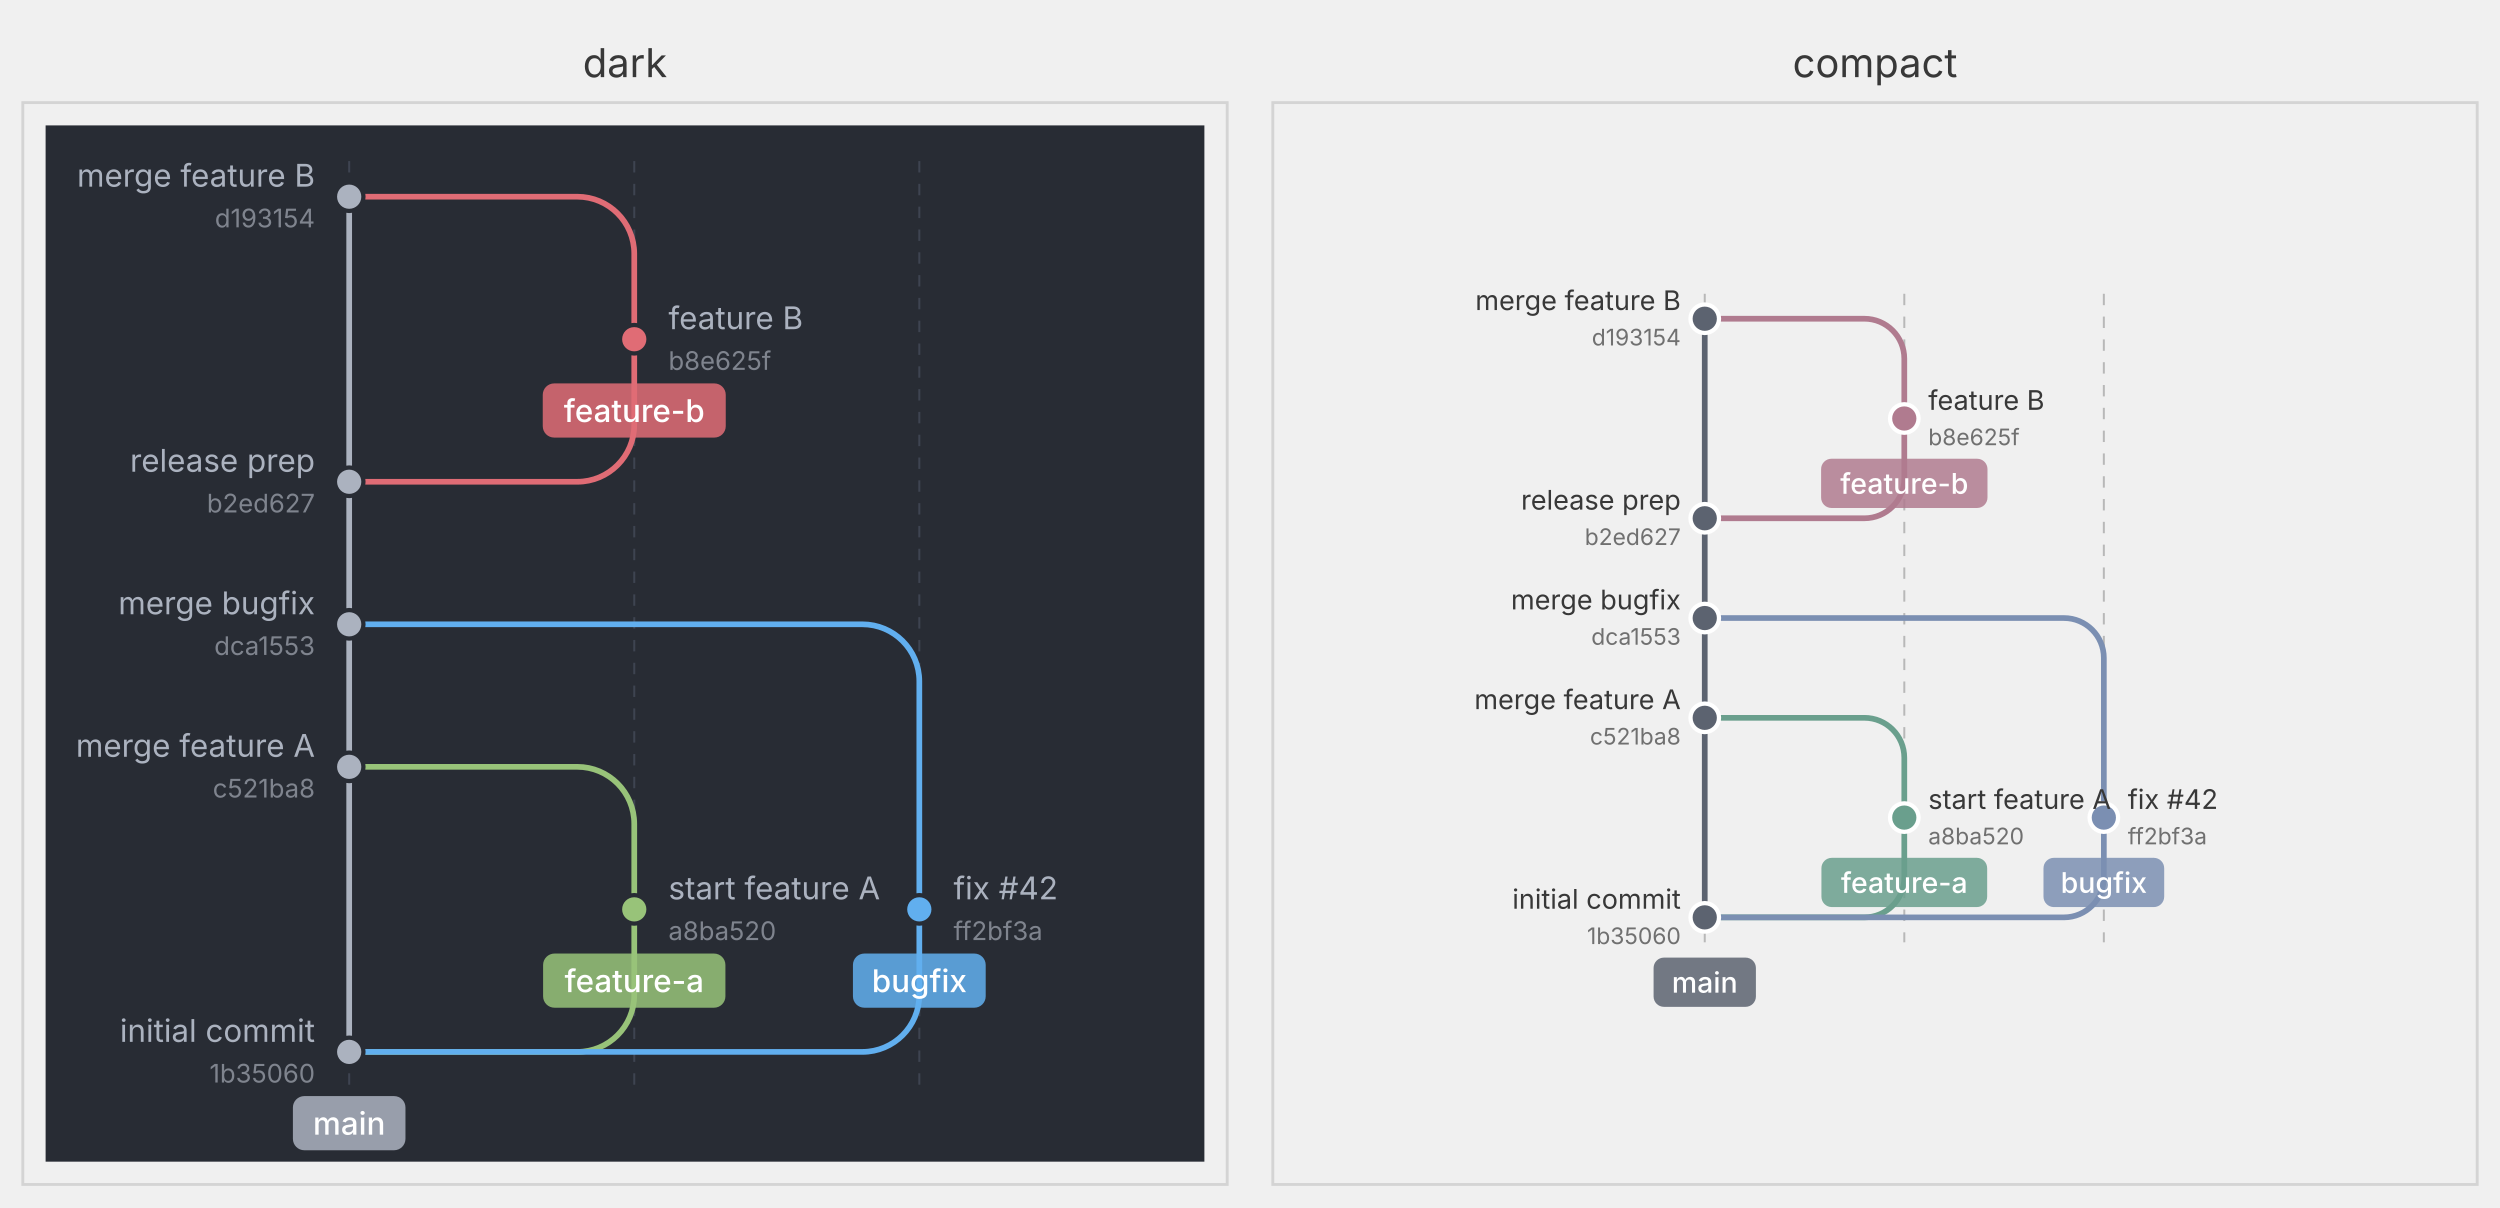
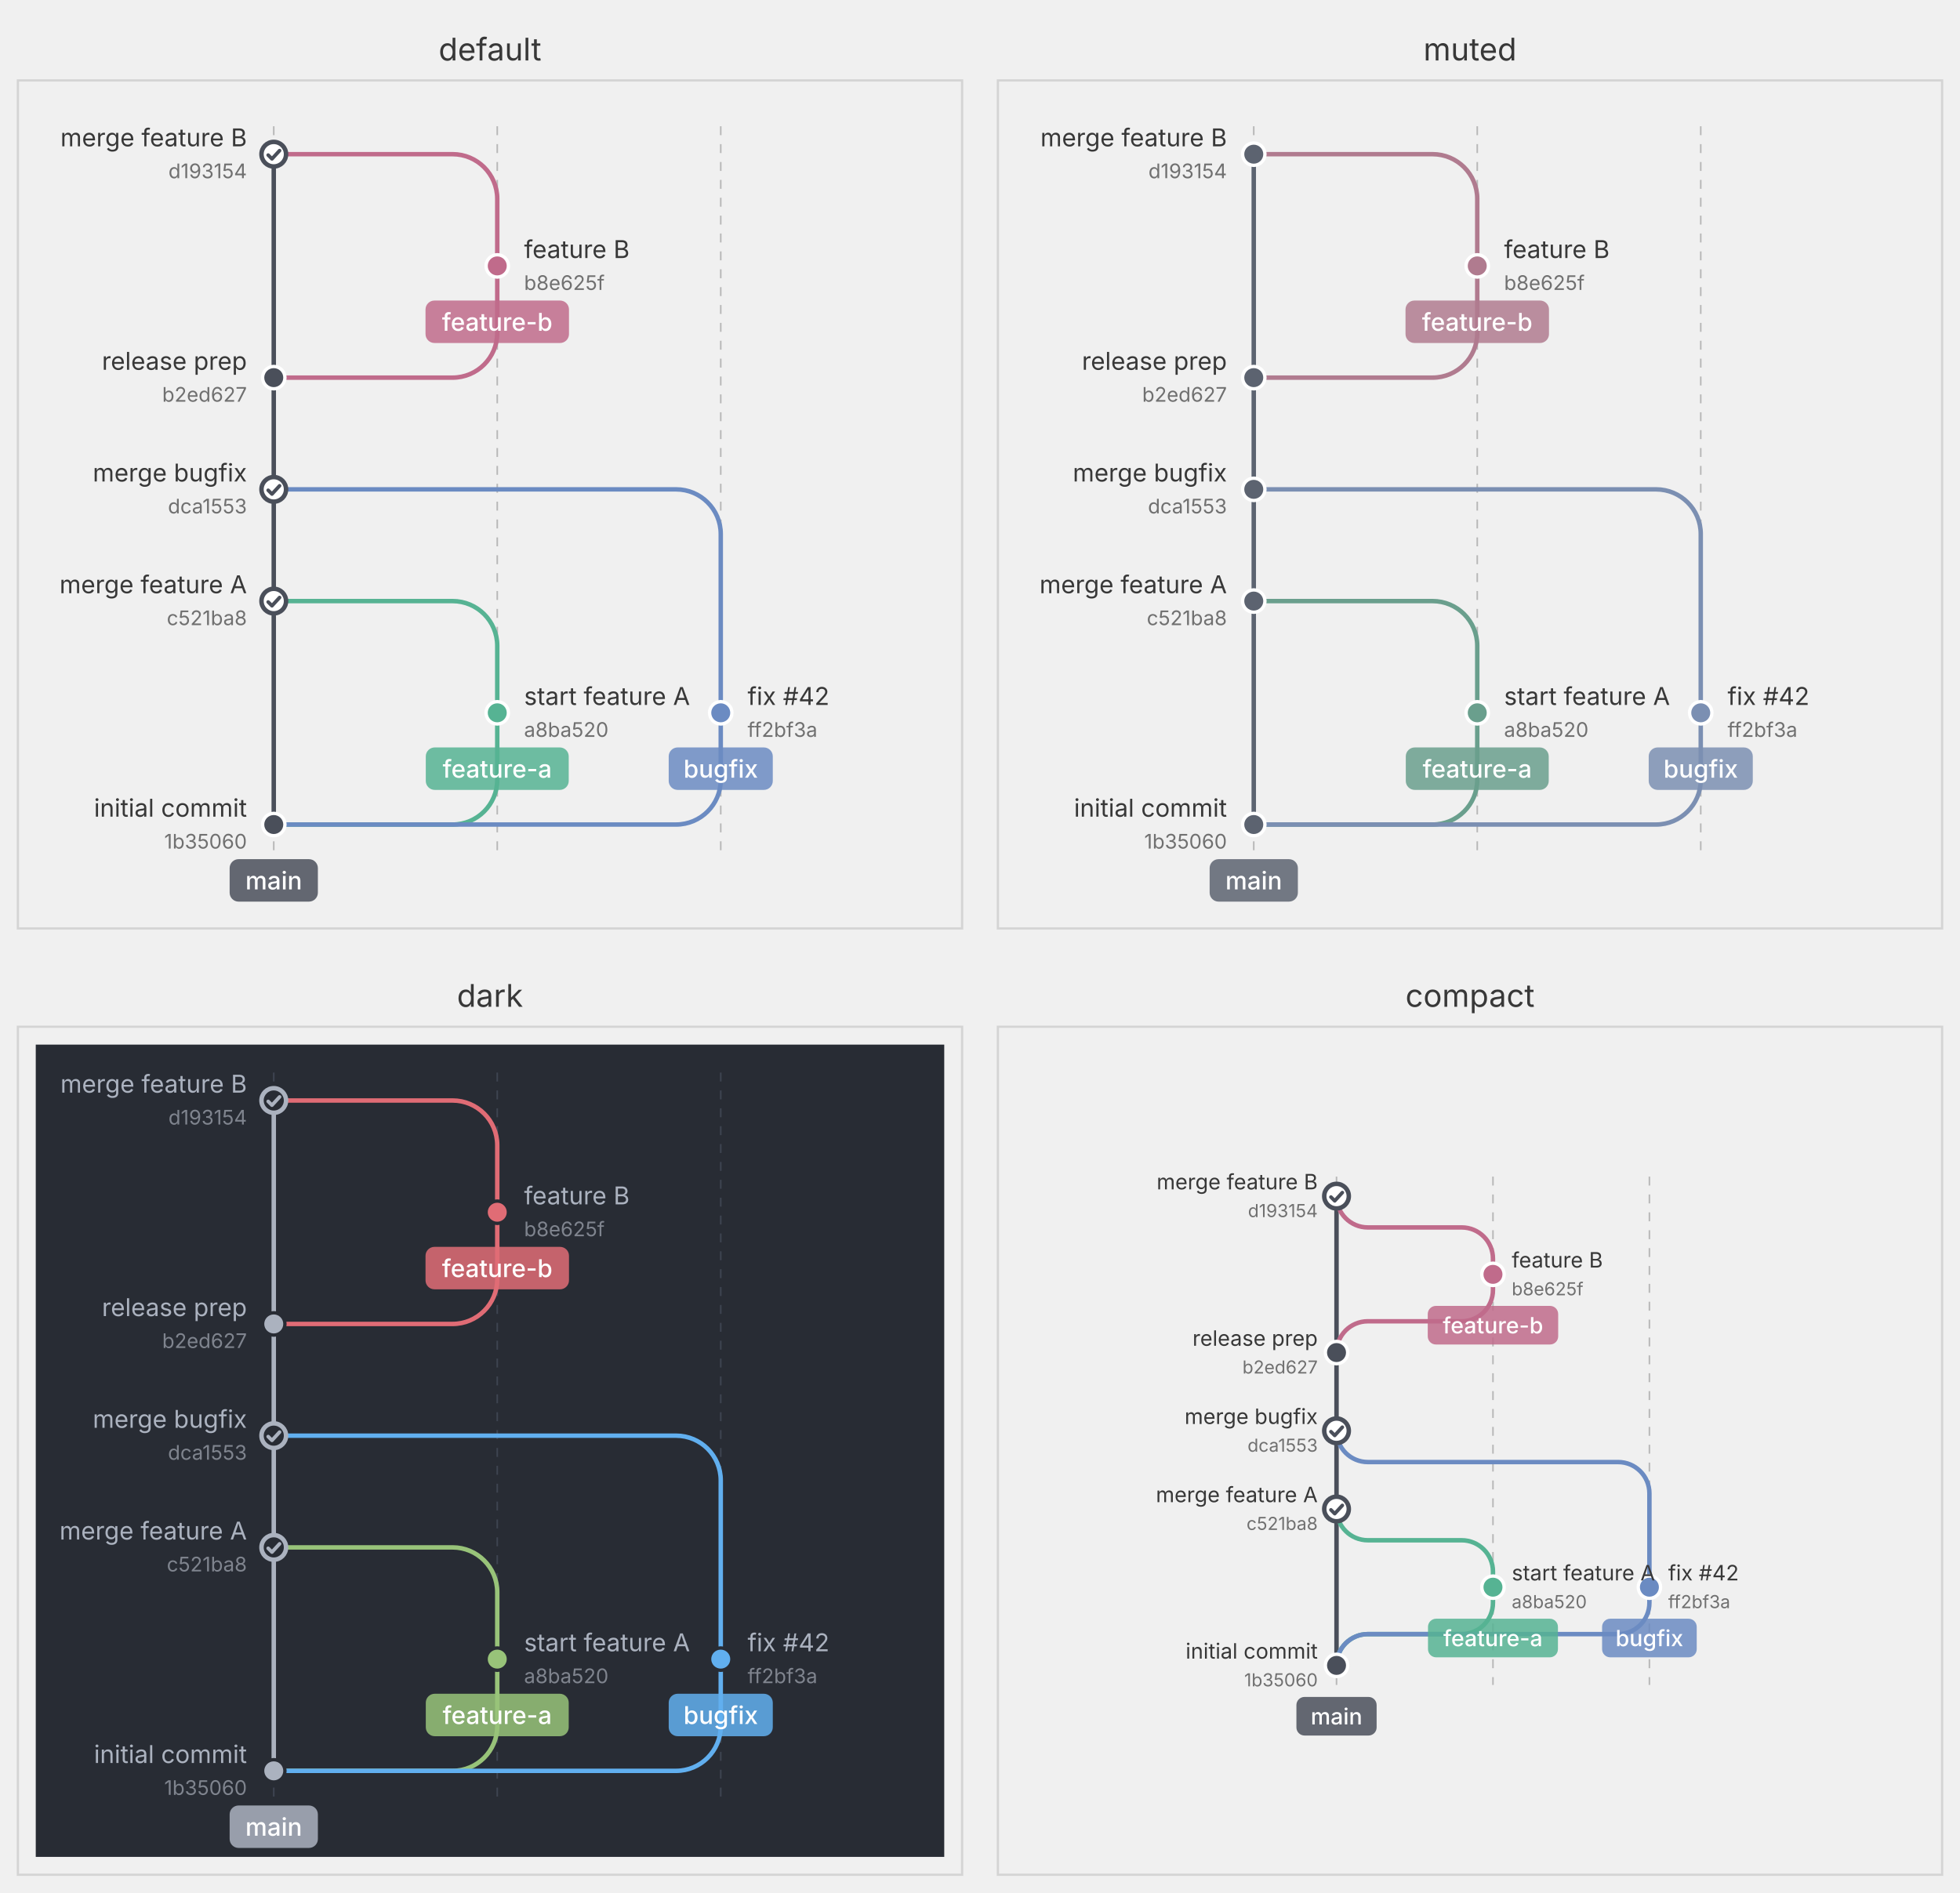
- <svg xmlns="http://www.w3.org/2000/svg" width="876.984" height="423.5" viewBox="0 0 876.984 423.5">
+ <svg xmlns="http://www.w3.org/2000/svg" width="876.984" height="847.0" viewBox="0 0 876.984 847.0">
  <defs>
</defs>
-   <text x="219.246" y="22.0" font-size="14" text-anchor="middle" dominant-baseline="middle" font-family="'Inter', 'Helvetica Neue', Helvetica, Arial, sans-serif" fill="#383838">dark</text>
-   <rect x="8.0" y="36" width="422.492" height="379.5" stroke="#d4d4d4" stroke-width="1" fill="none" />
+   <text x="219.246" y="22.0" font-size="14" text-anchor="middle" dominant-baseline="middle" font-family="'Inter', 'Helvetica Neue', Helvetica, Arial, sans-serif" fill="#383838">default</text>
+   <rect x="8.0" y="36.0" width="422.492" height="379.5" stroke="#d4d4d4" stroke-width="1" fill="none" />
  <svg x="16.0" y="44.0" width="406.492" height="363.5" viewBox="0 0 406.492 363.5">
+     <defs>
+ </defs>
+     <path d="M106.492,12.5 L106.492,337.5" stroke="#b8b8b8" stroke-width="0.7" stroke-dasharray="4,4" />
+     <path d="M206.492,12.5 L206.492,337.5" stroke="#b8b8b8" stroke-width="0.7" stroke-dasharray="4,4" />
+     <path d="M306.492,12.5 L306.492,337.5" stroke="#b8b8b8" stroke-width="0.7" stroke-dasharray="4,4" />
+     <path d="M106.492,325.0 L106.492,25.0" stroke="#4a4f5a" stroke-width="2" stroke-linecap="round" />
+     <path d="M106.492,325.0 L186.492,325.0 A20,20,0,0,0,206.492,305.0 L206.492,275.0" stroke="#56b393" stroke-width="2" fill="none" stroke-linecap="round" />
+     <path d="M206.492,275.0 L206.492,245.0 A20,20,0,0,0,186.492,225.0 L106.492,225.0" stroke="#56b393" stroke-width="2" fill="none" stroke-linecap="round" />
+     <path d="M106.492,325.0 L286.492,325.0 A20,20,0,0,0,306.492,305.0 L306.492,275.0" stroke="#6b8bc2" stroke-width="2" fill="none" stroke-linecap="round" />
+     <path d="M306.492,275.0 L306.492,195.0 A20,20,0,0,0,286.492,175.0 L106.492,175.0" stroke="#6b8bc2" stroke-width="2" fill="none" stroke-linecap="round" />
+     <path d="M106.492,125.0 L186.492,125.0 A20,20,0,0,0,206.492,105.0 L206.492,75.0" stroke="#c06b8b" stroke-width="2" fill="none" stroke-linecap="round" />
+     <path d="M206.492,75.0 L206.492,45.0 A20,20,0,0,0,186.492,25.0 L106.492,25.0" stroke="#c06b8b" stroke-width="2" fill="none" stroke-linecap="round" />
+     <circle cx="106.492" cy="325.0" r="5" fill="#4a4f5a" stroke="white" stroke-width="1.5" />
+     <circle cx="206.492" cy="275.0" r="5" fill="#56b393" stroke="white" stroke-width="1.5" />
+     <circle cx="306.492" cy="275.0" r="5" fill="#6b8bc2" stroke="white" stroke-width="1.5" />
+     <circle cx="106.492" cy="225.0" r="5.5" fill="white" stroke="#4a4f5a" stroke-width="2" />
+     <path d="M103.992,225.4 L105.692,227.1 L109.092,223.4" stroke="#4a4f5a" stroke-width="1.6" fill="none" stroke-linecap="round" stroke-linejoin="round" />
+     <circle cx="106.492" cy="175.0" r="5.5" fill="white" stroke="#4a4f5a" stroke-width="2" />
+     <path d="M103.992,175.4 L105.692,177.1 L109.092,173.4" stroke="#4a4f5a" stroke-width="1.6" fill="none" stroke-linecap="round" stroke-linejoin="round" />
+     <circle cx="106.492" cy="125.0" r="5" fill="#4a4f5a" stroke="white" stroke-width="1.5" />
+     <circle cx="206.492" cy="75.0" r="5" fill="#c06b8b" stroke="white" stroke-width="1.5" />
+     <circle cx="106.492" cy="25.0" r="5.5" fill="white" stroke="#4a4f5a" stroke-width="2" />
+     <path d="M103.992,25.4 L105.692,27.1 L109.092,23.4" stroke="#4a4f5a" stroke-width="1.6" fill="none" stroke-linecap="round" stroke-linejoin="round" />
+     <rect x="86.75" y="340.5" width="39.484" height="19.0" rx="4" ry="4" fill="#4a4f5a" opacity="0.85" />
+     <text x="106.492" y="350.0" font-size="11.0" text-anchor="middle" dominant-baseline="middle" fill="white" font-family="'Inter', 'Helvetica Neue', Helvetica, Arial, sans-serif" font-weight="500">main</text>
+     <rect x="174.515" y="290.5" width="63.955" height="19.0" rx="4" ry="4" fill="#56b393" opacity="0.85" />
+     <text x="206.492" y="300.0" font-size="11.0" text-anchor="middle" dominant-baseline="middle" fill="white" font-family="'Inter', 'Helvetica Neue', Helvetica, Arial, sans-serif" font-weight="500">feature-a</text>
+     <rect x="283.205" y="290.5" width="46.574" height="19.0" rx="4" ry="4" fill="#6b8bc2" opacity="0.85" />
+     <text x="306.492" y="300.0" font-size="11.0" text-anchor="middle" dominant-baseline="middle" fill="white" font-family="'Inter', 'Helvetica Neue', Helvetica, Arial, sans-serif" font-weight="500">bugfix</text>
+     <rect x="174.394" y="90.5" width="64.196" height="19.0" rx="4" ry="4" fill="#c06b8b" opacity="0.85" />
+     <text x="206.492" y="100.0" font-size="11.0" text-anchor="middle" dominant-baseline="middle" fill="white" font-family="'Inter', 'Helvetica Neue', Helvetica, Arial, sans-serif" font-weight="500">feature-b</text>
+     <text x="94.492" y="317.5" font-size="11.0" text-anchor="end" dominant-baseline="middle" fill="#383838" font-family="'Inter', 'Helvetica Neue', Helvetica, Arial, sans-serif" font-weight="400">initial commit</text>
+     <text x="94.492" y="332.5" font-size="9.0" text-anchor="end" dominant-baseline="middle" fill="#707070" font-family="'Inter', 'Helvetica Neue', Helvetica, Arial, sans-serif" font-weight="400">1b35060</text>
+     <text x="218.492" y="267.5" font-size="11.0" text-anchor="start" dominant-baseline="middle" fill="#383838" font-family="'Inter', 'Helvetica Neue', Helvetica, Arial, sans-serif" font-weight="400">start feature A</text>
+     <text x="218.492" y="282.5" font-size="9.0" text-anchor="start" dominant-baseline="middle" fill="#707070" font-family="'Inter', 'Helvetica Neue', Helvetica, Arial, sans-serif" font-weight="400">a8ba520</text>
+     <text x="318.492" y="267.5" font-size="11.0" text-anchor="start" dominant-baseline="middle" fill="#383838" font-family="'Inter', 'Helvetica Neue', Helvetica, Arial, sans-serif" font-weight="400">fix #42</text>
+     <text x="318.492" y="282.5" font-size="9.0" text-anchor="start" dominant-baseline="middle" fill="#707070" font-family="'Inter', 'Helvetica Neue', Helvetica, Arial, sans-serif" font-weight="400">ff2bf3a</text>
+     <text x="94.492" y="217.5" font-size="11.0" text-anchor="end" dominant-baseline="middle" fill="#383838" font-family="'Inter', 'Helvetica Neue', Helvetica, Arial, sans-serif" font-weight="400">merge feature A</text>
+     <text x="94.492" y="232.5" font-size="9.0" text-anchor="end" dominant-baseline="middle" fill="#707070" font-family="'Inter', 'Helvetica Neue', Helvetica, Arial, sans-serif" font-weight="400">c521ba8</text>
+     <text x="94.492" y="167.5" font-size="11.0" text-anchor="end" dominant-baseline="middle" fill="#383838" font-family="'Inter', 'Helvetica Neue', Helvetica, Arial, sans-serif" font-weight="400">merge bugfix</text>
+     <text x="94.492" y="182.5" font-size="9.0" text-anchor="end" dominant-baseline="middle" fill="#707070" font-family="'Inter', 'Helvetica Neue', Helvetica, Arial, sans-serif" font-weight="400">dca1553</text>
+     <text x="94.492" y="117.5" font-size="11.0" text-anchor="end" dominant-baseline="middle" fill="#383838" font-family="'Inter', 'Helvetica Neue', Helvetica, Arial, sans-serif" font-weight="400">release prep</text>
+     <text x="94.492" y="132.5" font-size="9.0" text-anchor="end" dominant-baseline="middle" fill="#707070" font-family="'Inter', 'Helvetica Neue', Helvetica, Arial, sans-serif" font-weight="400">b2ed627</text>
+     <text x="218.492" y="67.5" font-size="11.0" text-anchor="start" dominant-baseline="middle" fill="#383838" font-family="'Inter', 'Helvetica Neue', Helvetica, Arial, sans-serif" font-weight="400">feature B</text>
+     <text x="218.492" y="82.5" font-size="9.0" text-anchor="start" dominant-baseline="middle" fill="#707070" font-family="'Inter', 'Helvetica Neue', Helvetica, Arial, sans-serif" font-weight="400">b8e625f</text>
+     <text x="94.492" y="17.5" font-size="11.0" text-anchor="end" dominant-baseline="middle" fill="#383838" font-family="'Inter', 'Helvetica Neue', Helvetica, Arial, sans-serif" font-weight="400">merge feature B</text>
+     <text x="94.492" y="32.5" font-size="9.0" text-anchor="end" dominant-baseline="middle" fill="#707070" font-family="'Inter', 'Helvetica Neue', Helvetica, Arial, sans-serif" font-weight="400">d193154</text>
+   </svg>
+   <text x="657.738" y="22.0" font-size="14" text-anchor="middle" dominant-baseline="middle" font-family="'Inter', 'Helvetica Neue', Helvetica, Arial, sans-serif" fill="#383838">muted</text>
+   <rect x="446.492" y="36.0" width="422.492" height="379.5" stroke="#d4d4d4" stroke-width="1" fill="none" />
+   <svg x="454.492" y="44.0" width="406.492" height="363.5" viewBox="0 0 406.492 363.5">
+     <defs>
+ </defs>
+     <path d="M106.492,12.5 L106.492,337.5" stroke="#b8b8b8" stroke-width="0.7" stroke-dasharray="4,4" />
+     <path d="M206.492,12.5 L206.492,337.5" stroke="#b8b8b8" stroke-width="0.7" stroke-dasharray="4,4" />
+     <path d="M306.492,12.5 L306.492,337.5" stroke="#b8b8b8" stroke-width="0.7" stroke-dasharray="4,4" />
+     <path d="M106.492,325.0 L106.492,25.0" stroke="#5c6370" stroke-width="2" stroke-linecap="round" />
+     <path d="M106.492,325.0 L186.492,325.0 A20,20,0,0,0,206.492,305.0 L206.492,275.0" stroke="#6a9f8d" stroke-width="2" fill="none" stroke-linecap="round" />
+     <path d="M206.492,275.0 L206.492,245.0 A20,20,0,0,0,186.492,225.0 L106.492,225.0" stroke="#6a9f8d" stroke-width="2" fill="none" stroke-linecap="round" />
+     <path d="M106.492,325.0 L286.492,325.0 A20,20,0,0,0,306.492,305.0 L306.492,275.0" stroke="#7b8fb2" stroke-width="2" fill="none" stroke-linecap="round" />
+     <path d="M306.492,275.0 L306.492,195.0 A20,20,0,0,0,286.492,175.0 L106.492,175.0" stroke="#7b8fb2" stroke-width="2" fill="none" stroke-linecap="round" />
+     <path d="M106.492,125.0 L186.492,125.0 A20,20,0,0,0,206.492,105.0 L206.492,75.0" stroke="#b07b8f" stroke-width="2" fill="none" stroke-linecap="round" />
+     <path d="M206.492,75.0 L206.492,45.0 A20,20,0,0,0,186.492,25.0 L106.492,25.0" stroke="#b07b8f" stroke-width="2" fill="none" stroke-linecap="round" />
+     <circle cx="106.492" cy="325.0" r="5" fill="#5c6370" stroke="white" stroke-width="1.5" />
+     <circle cx="206.492" cy="275.0" r="5" fill="#6a9f8d" stroke="white" stroke-width="1.5" />
+     <circle cx="306.492" cy="275.0" r="5" fill="#7b8fb2" stroke="white" stroke-width="1.5" />
+     <circle cx="106.492" cy="225.0" r="5" fill="#5c6370" stroke="white" stroke-width="1.5" />
+     <circle cx="106.492" cy="175.0" r="5" fill="#5c6370" stroke="white" stroke-width="1.5" />
+     <circle cx="106.492" cy="125.0" r="5" fill="#5c6370" stroke="white" stroke-width="1.5" />
+     <circle cx="206.492" cy="75.0" r="5" fill="#b07b8f" stroke="white" stroke-width="1.5" />
+     <circle cx="106.492" cy="25.0" r="5" fill="#5c6370" stroke="white" stroke-width="1.5" />
+     <rect x="86.75" y="340.5" width="39.484" height="19.0" rx="4" ry="4" fill="#5c6370" opacity="0.85" />
+     <text x="106.492" y="350.0" font-size="11.0" text-anchor="middle" dominant-baseline="middle" fill="white" font-family="'Inter', 'Helvetica Neue', Helvetica, Arial, sans-serif" font-weight="500">main</text>
+     <rect x="174.515" y="290.5" width="63.955" height="19.0" rx="4" ry="4" fill="#6a9f8d" opacity="0.85" />
+     <text x="206.492" y="300.0" font-size="11.0" text-anchor="middle" dominant-baseline="middle" fill="white" font-family="'Inter', 'Helvetica Neue', Helvetica, Arial, sans-serif" font-weight="500">feature-a</text>
+     <rect x="283.205" y="290.5" width="46.574" height="19.0" rx="4" ry="4" fill="#7b8fb2" opacity="0.85" />
+     <text x="306.492" y="300.0" font-size="11.0" text-anchor="middle" dominant-baseline="middle" fill="white" font-family="'Inter', 'Helvetica Neue', Helvetica, Arial, sans-serif" font-weight="500">bugfix</text>
+     <rect x="174.394" y="90.5" width="64.196" height="19.0" rx="4" ry="4" fill="#b07b8f" opacity="0.85" />
+     <text x="206.492" y="100.0" font-size="11.0" text-anchor="middle" dominant-baseline="middle" fill="white" font-family="'Inter', 'Helvetica Neue', Helvetica, Arial, sans-serif" font-weight="500">feature-b</text>
+     <text x="94.492" y="317.5" font-size="11.0" text-anchor="end" dominant-baseline="middle" fill="#383838" font-family="'Inter', 'Helvetica Neue', Helvetica, Arial, sans-serif" font-weight="400">initial commit</text>
+     <text x="94.492" y="332.5" font-size="9.0" text-anchor="end" dominant-baseline="middle" fill="#707070" font-family="'Inter', 'Helvetica Neue', Helvetica, Arial, sans-serif" font-weight="400">1b35060</text>
+     <text x="218.492" y="267.5" font-size="11.0" text-anchor="start" dominant-baseline="middle" fill="#383838" font-family="'Inter', 'Helvetica Neue', Helvetica, Arial, sans-serif" font-weight="400">start feature A</text>
+     <text x="218.492" y="282.5" font-size="9.0" text-anchor="start" dominant-baseline="middle" fill="#707070" font-family="'Inter', 'Helvetica Neue', Helvetica, Arial, sans-serif" font-weight="400">a8ba520</text>
+     <text x="318.492" y="267.5" font-size="11.0" text-anchor="start" dominant-baseline="middle" fill="#383838" font-family="'Inter', 'Helvetica Neue', Helvetica, Arial, sans-serif" font-weight="400">fix #42</text>
+     <text x="318.492" y="282.5" font-size="9.0" text-anchor="start" dominant-baseline="middle" fill="#707070" font-family="'Inter', 'Helvetica Neue', Helvetica, Arial, sans-serif" font-weight="400">ff2bf3a</text>
+     <text x="94.492" y="217.5" font-size="11.0" text-anchor="end" dominant-baseline="middle" fill="#383838" font-family="'Inter', 'Helvetica Neue', Helvetica, Arial, sans-serif" font-weight="400">merge feature A</text>
+     <text x="94.492" y="232.5" font-size="9.0" text-anchor="end" dominant-baseline="middle" fill="#707070" font-family="'Inter', 'Helvetica Neue', Helvetica, Arial, sans-serif" font-weight="400">c521ba8</text>
+     <text x="94.492" y="167.5" font-size="11.0" text-anchor="end" dominant-baseline="middle" fill="#383838" font-family="'Inter', 'Helvetica Neue', Helvetica, Arial, sans-serif" font-weight="400">merge bugfix</text>
+     <text x="94.492" y="182.5" font-size="9.0" text-anchor="end" dominant-baseline="middle" fill="#707070" font-family="'Inter', 'Helvetica Neue', Helvetica, Arial, sans-serif" font-weight="400">dca1553</text>
+     <text x="94.492" y="117.5" font-size="11.0" text-anchor="end" dominant-baseline="middle" fill="#383838" font-family="'Inter', 'Helvetica Neue', Helvetica, Arial, sans-serif" font-weight="400">release prep</text>
+     <text x="94.492" y="132.5" font-size="9.0" text-anchor="end" dominant-baseline="middle" fill="#707070" font-family="'Inter', 'Helvetica Neue', Helvetica, Arial, sans-serif" font-weight="400">b2ed627</text>
+     <text x="218.492" y="67.5" font-size="11.0" text-anchor="start" dominant-baseline="middle" fill="#383838" font-family="'Inter', 'Helvetica Neue', Helvetica, Arial, sans-serif" font-weight="400">feature B</text>
+     <text x="218.492" y="82.5" font-size="9.0" text-anchor="start" dominant-baseline="middle" fill="#707070" font-family="'Inter', 'Helvetica Neue', Helvetica, Arial, sans-serif" font-weight="400">b8e625f</text>
+     <text x="94.492" y="17.5" font-size="11.0" text-anchor="end" dominant-baseline="middle" fill="#383838" font-family="'Inter', 'Helvetica Neue', Helvetica, Arial, sans-serif" font-weight="400">merge feature B</text>
+     <text x="94.492" y="32.5" font-size="9.0" text-anchor="end" dominant-baseline="middle" fill="#707070" font-family="'Inter', 'Helvetica Neue', Helvetica, Arial, sans-serif" font-weight="400">d193154</text>
+   </svg>
+   <text x="219.246" y="445.5" font-size="14" text-anchor="middle" dominant-baseline="middle" font-family="'Inter', 'Helvetica Neue', Helvetica, Arial, sans-serif" fill="#383838">dark</text>
+   <rect x="8.0" y="459.5" width="422.492" height="379.5" stroke="#d4d4d4" stroke-width="1" fill="none" />
+   <svg x="16.0" y="467.5" width="406.492" height="363.5" viewBox="0 0 406.492 363.5">
    <defs>
</defs>
    <rect x="0" y="0" width="406.492" height="363.5" fill="#282c34" />
    <path d="M106.492,12.5 L106.492,337.5" stroke="#3e4451" stroke-width="0.7" stroke-dasharray="4,4" />
    <path d="M206.492,12.5 L206.492,337.5" stroke="#3e4451" stroke-width="0.7" stroke-dasharray="4,4" />
    <path d="M306.492,12.5 L306.492,337.5" stroke="#3e4451" stroke-width="0.7" stroke-dasharray="4,4" />
    <path d="M106.492,325.0 L106.492,25.0" stroke="#abb2bf" stroke-width="2" stroke-linecap="round" />
    <path d="M106.492,325.0 L186.492,325.0 A20,20,0,0,0,206.492,305.0 L206.492,275.0" stroke="#98c379" stroke-width="2" fill="none" stroke-linecap="round" />
    <path d="M206.492,275.0 L206.492,245.0 A20,20,0,0,0,186.492,225.0 L106.492,225.0" stroke="#98c379" stroke-width="2" fill="none" stroke-linecap="round" />
    <path d="M106.492,325.0 L286.492,325.0 A20,20,0,0,0,306.492,305.0 L306.492,275.0" stroke="#61afef" stroke-width="2" fill="none" stroke-linecap="round" />
    <path d="M306.492,275.0 L306.492,195.0 A20,20,0,0,0,286.492,175.0 L106.492,175.0" stroke="#61afef" stroke-width="2" fill="none" stroke-linecap="round" />
    <path d="M106.492,125.0 L186.492,125.0 A20,20,0,0,0,206.492,105.0 L206.492,75.0" stroke="#e06c75" stroke-width="2" fill="none" stroke-linecap="round" />
    <path d="M206.492,75.0 L206.492,45.0 A20,20,0,0,0,186.492,25.0 L106.492,25.0" stroke="#e06c75" stroke-width="2" fill="none" stroke-linecap="round" />
    <circle cx="106.492" cy="325.0" r="5" fill="#abb2bf" stroke="#282c34" stroke-width="1.5" />
    <circle cx="206.492" cy="275.0" r="5" fill="#98c379" stroke="#282c34" stroke-width="1.5" />
    <circle cx="306.492" cy="275.0" r="5" fill="#61afef" stroke="#282c34" stroke-width="1.5" />
-     <circle cx="106.492" cy="225.0" r="5" fill="#abb2bf" stroke="#282c34" stroke-width="1.5" />
-     <circle cx="106.492" cy="175.0" r="5" fill="#abb2bf" stroke="#282c34" stroke-width="1.5" />
+     <circle cx="106.492" cy="225.0" r="5.5" fill="#282c34" stroke="#abb2bf" stroke-width="2" />
+     <path d="M103.992,225.4 L105.692,227.1 L109.092,223.4" stroke="#abb2bf" stroke-width="1.6" fill="none" stroke-linecap="round" stroke-linejoin="round" />
+     <circle cx="106.492" cy="175.0" r="5.5" fill="#282c34" stroke="#abb2bf" stroke-width="2" />
+     <path d="M103.992,175.4 L105.692,177.1 L109.092,173.4" stroke="#abb2bf" stroke-width="1.6" fill="none" stroke-linecap="round" stroke-linejoin="round" />
    <circle cx="106.492" cy="125.0" r="5" fill="#abb2bf" stroke="#282c34" stroke-width="1.5" />
    <circle cx="206.492" cy="75.0" r="5" fill="#e06c75" stroke="#282c34" stroke-width="1.5" />
-     <circle cx="106.492" cy="25.0" r="5" fill="#abb2bf" stroke="#282c34" stroke-width="1.5" />
+     <circle cx="106.492" cy="25.0" r="5.5" fill="#282c34" stroke="#abb2bf" stroke-width="2" />
+     <path d="M103.992,25.4 L105.692,27.1 L109.092,23.4" stroke="#abb2bf" stroke-width="1.6" fill="none" stroke-linecap="round" stroke-linejoin="round" />
    <rect x="86.75" y="340.5" width="39.484" height="19.0" rx="4" ry="4" fill="#abb2bf" opacity="0.85" />
    <text x="106.492" y="350.0" font-size="11.0" text-anchor="middle" dominant-baseline="middle" fill="white" font-family="'Inter', 'Helvetica Neue', Helvetica, Arial, sans-serif" font-weight="500">main</text>
    <rect x="174.515" y="290.5" width="63.955" height="19.0" rx="4" ry="4" fill="#98c379" opacity="0.85" />
    <text x="206.492" y="300.0" font-size="11.0" text-anchor="middle" dominant-baseline="middle" fill="white" font-family="'Inter', 'Helvetica Neue', Helvetica, Arial, sans-serif" font-weight="500">feature-a</text>
    <rect x="283.205" y="290.5" width="46.574" height="19.0" rx="4" ry="4" fill="#61afef" opacity="0.85" />
    <text x="306.492" y="300.0" font-size="11.0" text-anchor="middle" dominant-baseline="middle" fill="white" font-family="'Inter', 'Helvetica Neue', Helvetica, Arial, sans-serif" font-weight="500">bugfix</text>
    <rect x="174.394" y="90.5" width="64.196" height="19.0" rx="4" ry="4" fill="#e06c75" opacity="0.85" />
    <text x="206.492" y="100.0" font-size="11.0" text-anchor="middle" dominant-baseline="middle" fill="white" font-family="'Inter', 'Helvetica Neue', Helvetica, Arial, sans-serif" font-weight="500">feature-b</text>
    <text x="94.492" y="317.5" font-size="11.0" text-anchor="end" dominant-baseline="middle" fill="#abb2bf" font-family="'Inter', 'Helvetica Neue', Helvetica, Arial, sans-serif" font-weight="400">initial commit</text>
    <text x="94.492" y="332.5" font-size="9.0" text-anchor="end" dominant-baseline="middle" fill="#7f848e" font-family="'Inter', 'Helvetica Neue', Helvetica, Arial, sans-serif" font-weight="400">1b35060</text>
    <text x="218.492" y="267.5" font-size="11.0" text-anchor="start" dominant-baseline="middle" fill="#abb2bf" font-family="'Inter', 'Helvetica Neue', Helvetica, Arial, sans-serif" font-weight="400">start feature A</text>
    <text x="218.492" y="282.5" font-size="9.0" text-anchor="start" dominant-baseline="middle" fill="#7f848e" font-family="'Inter', 'Helvetica Neue', Helvetica, Arial, sans-serif" font-weight="400">a8ba520</text>
    <text x="318.492" y="267.5" font-size="11.0" text-anchor="start" dominant-baseline="middle" fill="#abb2bf" font-family="'Inter', 'Helvetica Neue', Helvetica, Arial, sans-serif" font-weight="400">fix #42</text>
    <text x="318.492" y="282.5" font-size="9.0" text-anchor="start" dominant-baseline="middle" fill="#7f848e" font-family="'Inter', 'Helvetica Neue', Helvetica, Arial, sans-serif" font-weight="400">ff2bf3a</text>
    <text x="94.492" y="217.5" font-size="11.0" text-anchor="end" dominant-baseline="middle" fill="#abb2bf" font-family="'Inter', 'Helvetica Neue', Helvetica, Arial, sans-serif" font-weight="400">merge feature A</text>
    <text x="94.492" y="232.5" font-size="9.0" text-anchor="end" dominant-baseline="middle" fill="#7f848e" font-family="'Inter', 'Helvetica Neue', Helvetica, Arial, sans-serif" font-weight="400">c521ba8</text>
    <text x="94.492" y="167.5" font-size="11.0" text-anchor="end" dominant-baseline="middle" fill="#abb2bf" font-family="'Inter', 'Helvetica Neue', Helvetica, Arial, sans-serif" font-weight="400">merge bugfix</text>
    <text x="94.492" y="182.5" font-size="9.0" text-anchor="end" dominant-baseline="middle" fill="#7f848e" font-family="'Inter', 'Helvetica Neue', Helvetica, Arial, sans-serif" font-weight="400">dca1553</text>
    <text x="94.492" y="117.5" font-size="11.0" text-anchor="end" dominant-baseline="middle" fill="#abb2bf" font-family="'Inter', 'Helvetica Neue', Helvetica, Arial, sans-serif" font-weight="400">release prep</text>
    <text x="94.492" y="132.5" font-size="9.0" text-anchor="end" dominant-baseline="middle" fill="#7f848e" font-family="'Inter', 'Helvetica Neue', Helvetica, Arial, sans-serif" font-weight="400">b2ed627</text>
    <text x="218.492" y="67.5" font-size="11.0" text-anchor="start" dominant-baseline="middle" fill="#abb2bf" font-family="'Inter', 'Helvetica Neue', Helvetica, Arial, sans-serif" font-weight="400">feature B</text>
    <text x="218.492" y="82.5" font-size="9.0" text-anchor="start" dominant-baseline="middle" fill="#7f848e" font-family="'Inter', 'Helvetica Neue', Helvetica, Arial, sans-serif" font-weight="400">b8e625f</text>
    <text x="94.492" y="17.5" font-size="11.0" text-anchor="end" dominant-baseline="middle" fill="#abb2bf" font-family="'Inter', 'Helvetica Neue', Helvetica, Arial, sans-serif" font-weight="400">merge feature B</text>
    <text x="94.492" y="32.5" font-size="9.0" text-anchor="end" dominant-baseline="middle" fill="#7f848e" font-family="'Inter', 'Helvetica Neue', Helvetica, Arial, sans-serif" font-weight="400">d193154</text>
  </svg>
-   <text x="657.738" y="22.0" font-size="14" text-anchor="middle" dominant-baseline="middle" font-family="'Inter', 'Helvetica Neue', Helvetica, Arial, sans-serif" fill="#383838">compact</text>
-   <rect x="446.492" y="36" width="422.492" height="379.5" stroke="#d4d4d4" stroke-width="1" fill="none" />
-   <svg x="507.462" y="94.307" width="300.552" height="262.886" viewBox="0 0 300.552 262.886">
+   <text x="657.738" y="445.5" font-size="14" text-anchor="middle" dominant-baseline="middle" font-family="'Inter', 'Helvetica Neue', Helvetica, Arial, sans-serif" fill="#383838">compact</text>
+   <rect x="446.492" y="459.5" width="422.492" height="379.5" stroke="#d4d4d4" stroke-width="1" fill="none" />
+   <svg x="507.462" y="517.807" width="300.552" height="262.886" viewBox="0 0 300.552 262.886">
    <defs>
</defs>
    <path d="M90.552,8.75 L90.552,236.25" stroke="#b8b8b8" stroke-width="0.7" stroke-dasharray="4,4" />
    <path d="M160.552,8.75 L160.552,236.25" stroke="#b8b8b8" stroke-width="0.7" stroke-dasharray="4,4" />
    <path d="M230.552,8.75 L230.552,236.25" stroke="#b8b8b8" stroke-width="0.7" stroke-dasharray="4,4" />
-     <path d="M90.552,227.5 L90.552,17.5" stroke="#5c6370" stroke-width="2" stroke-linecap="round" />
-     <path d="M90.552,227.5 L146.552,227.5 A14,14,0,0,0,160.552,213.5 L160.552,192.5" stroke="#6a9f8d" stroke-width="2" fill="none" stroke-linecap="round" />
-     <path d="M160.552,192.5 L160.552,171.5 A14,14,0,0,0,146.552,157.5 L90.552,157.5" stroke="#6a9f8d" stroke-width="2" fill="none" stroke-linecap="round" />
-     <path d="M90.552,227.5 L216.552,227.5 A14,14,0,0,0,230.552,213.5 L230.552,192.5" stroke="#7b8fb2" stroke-width="2" fill="none" stroke-linecap="round" />
-     <path d="M230.552,192.5 L230.552,136.5 A14,14,0,0,0,216.552,122.5 L90.552,122.5" stroke="#7b8fb2" stroke-width="2" fill="none" stroke-linecap="round" />
-     <path d="M90.552,87.5 L146.552,87.5 A14,14,0,0,0,160.552,73.5 L160.552,52.5" stroke="#b07b8f" stroke-width="2" fill="none" stroke-linecap="round" />
-     <path d="M160.552,52.5 L160.552,31.5 A14,14,0,0,0,146.552,17.5 L90.552,17.5" stroke="#b07b8f" stroke-width="2" fill="none" stroke-linecap="round" />
-     <circle cx="90.552" cy="227.5" r="5" fill="#5c6370" stroke="white" stroke-width="1.5" />
-     <circle cx="160.552" cy="192.5" r="5" fill="#6a9f8d" stroke="white" stroke-width="1.5" />
-     <circle cx="230.552" cy="192.5" r="5" fill="#7b8fb2" stroke="white" stroke-width="1.5" />
-     <circle cx="90.552" cy="157.5" r="5" fill="#5c6370" stroke="white" stroke-width="1.5" />
-     <circle cx="90.552" cy="122.5" r="5" fill="#5c6370" stroke="white" stroke-width="1.5" />
-     <circle cx="90.552" cy="87.5" r="5" fill="#5c6370" stroke="white" stroke-width="1.5" />
-     <circle cx="160.552" cy="52.5" r="5" fill="#b07b8f" stroke="white" stroke-width="1.5" />
-     <circle cx="90.552" cy="17.5" r="5" fill="#5c6370" stroke="white" stroke-width="1.5" />
-     <rect x="72.605" y="241.614" width="35.894" height="17.273" rx="3.636" ry="3.636" fill="#5c6370" opacity="0.85" />
+     <path d="M90.552,227.5 L90.552,17.5" stroke="#4a4f5a" stroke-width="2" stroke-linecap="round" />
+     <path d="M90.552,227.5 A14,14,0,0,1,104.552,213.5 L146.552,213.5 A14,14,0,0,0,160.552,199.5 L160.552,192.5" stroke="#56b393" stroke-width="2" fill="none" stroke-linecap="round" />
+     <path d="M90.552,157.5 A14,14,0,0,0,104.552,171.5 L146.552,171.5 A14,14,0,0,1,160.552,185.5 L160.552,192.5" stroke="#56b393" stroke-width="2" fill="none" stroke-linecap="round" />
+     <path d="M90.552,227.5 A14,14,0,0,1,104.552,213.5 L216.552,213.5 A14,14,0,0,0,230.552,199.5 L230.552,192.5" stroke="#6b8bc2" stroke-width="2" fill="none" stroke-linecap="round" />
+     <path d="M90.552,122.5 A14,14,0,0,0,104.552,136.5 L216.552,136.5 A14,14,0,0,1,230.552,150.5 L230.552,192.5" stroke="#6b8bc2" stroke-width="2" fill="none" stroke-linecap="round" />
+     <path d="M90.552,87.5 A14,14,0,0,1,104.552,73.5 L146.552,73.5 A14,14,0,0,0,160.552,59.5 L160.552,52.5" stroke="#c06b8b" stroke-width="2" fill="none" stroke-linecap="round" />
+     <path d="M90.552,17.5 A14,14,0,0,0,104.552,31.5 L146.552,31.5 A14,14,0,0,1,160.552,45.5 L160.552,52.5" stroke="#c06b8b" stroke-width="2" fill="none" stroke-linecap="round" />
+     <circle cx="90.552" cy="227.5" r="5" fill="#4a4f5a" stroke="white" stroke-width="1.5" />
+     <circle cx="160.552" cy="192.5" r="5" fill="#56b393" stroke="white" stroke-width="1.5" />
+     <circle cx="230.552" cy="192.5" r="5" fill="#6b8bc2" stroke="white" stroke-width="1.5" />
+     <circle cx="90.552" cy="157.5" r="5.5" fill="white" stroke="#4a4f5a" stroke-width="2" />
+     <path d="M88.052,157.9 L89.752,159.6 L93.152,155.9" stroke="#4a4f5a" stroke-width="1.6" fill="none" stroke-linecap="round" stroke-linejoin="round" />
+     <circle cx="90.552" cy="122.5" r="5.5" fill="white" stroke="#4a4f5a" stroke-width="2" />
+     <path d="M88.052,122.9 L89.752,124.6 L93.152,120.9" stroke="#4a4f5a" stroke-width="1.6" fill="none" stroke-linecap="round" stroke-linejoin="round" />
+     <circle cx="90.552" cy="87.5" r="5" fill="#4a4f5a" stroke="white" stroke-width="1.5" />
+     <circle cx="160.552" cy="52.5" r="5" fill="#c06b8b" stroke="white" stroke-width="1.5" />
+     <circle cx="90.552" cy="17.5" r="5.5" fill="white" stroke="#4a4f5a" stroke-width="2" />
+     <path d="M88.052,17.9 L89.752,19.6 L93.152,15.9" stroke="#4a4f5a" stroke-width="1.6" fill="none" stroke-linecap="round" stroke-linejoin="round" />
+     <rect x="72.605" y="241.614" width="35.894" height="17.273" rx="3.636" ry="3.636" fill="#4a4f5a" opacity="0.85" />
    <text x="90.552" y="250.25" font-size="10.0" text-anchor="middle" dominant-baseline="middle" fill="white" font-family="'Inter', 'Helvetica Neue', Helvetica, Arial, sans-serif" font-weight="500">main</text>
-     <rect x="131.482" y="206.614" width="58.141" height="17.273" rx="3.636" ry="3.636" fill="#6a9f8d" opacity="0.85" />
+     <rect x="131.482" y="206.614" width="58.141" height="17.273" rx="3.636" ry="3.636" fill="#56b393" opacity="0.85" />
    <text x="160.552" y="215.25" font-size="10.0" text-anchor="middle" dominant-baseline="middle" fill="white" font-family="'Inter', 'Helvetica Neue', Helvetica, Arial, sans-serif" font-weight="500">feature-a</text>
-     <rect x="209.382" y="206.614" width="42.34" height="17.273" rx="3.636" ry="3.636" fill="#7b8fb2" opacity="0.85" />
+     <rect x="209.382" y="206.614" width="42.34" height="17.273" rx="3.636" ry="3.636" fill="#6b8bc2" opacity="0.85" />
    <text x="230.552" y="215.25" font-size="10.0" text-anchor="middle" dominant-baseline="middle" fill="white" font-family="'Inter', 'Helvetica Neue', Helvetica, Arial, sans-serif" font-weight="500">bugfix</text>
-     <rect x="131.372" y="66.614" width="58.36" height="17.273" rx="3.636" ry="3.636" fill="#b07b8f" opacity="0.85" />
+     <rect x="131.372" y="66.614" width="58.36" height="17.273" rx="3.636" ry="3.636" fill="#c06b8b" opacity="0.85" />
    <text x="160.552" y="75.25" font-size="10.0" text-anchor="middle" dominant-baseline="middle" fill="white" font-family="'Inter', 'Helvetica Neue', Helvetica, Arial, sans-serif" font-weight="500">feature-b</text>
    <text x="82.152" y="221.023" font-size="9.5" text-anchor="end" dominant-baseline="middle" fill="#383838" font-family="'Inter', 'Helvetica Neue', Helvetica, Arial, sans-serif" font-weight="400">initial commit</text>
    <text x="82.152" y="233.977" font-size="8.0" text-anchor="end" dominant-baseline="middle" fill="#707070" font-family="'Inter', 'Helvetica Neue', Helvetica, Arial, sans-serif" font-weight="400">1b35060</text>
    <text x="168.952" y="186.023" font-size="9.5" text-anchor="start" dominant-baseline="middle" fill="#383838" font-family="'Inter', 'Helvetica Neue', Helvetica, Arial, sans-serif" font-weight="400">start feature A</text>
    <text x="168.952" y="198.977" font-size="8.0" text-anchor="start" dominant-baseline="middle" fill="#707070" font-family="'Inter', 'Helvetica Neue', Helvetica, Arial, sans-serif" font-weight="400">a8ba520</text>
    <text x="238.952" y="186.023" font-size="9.5" text-anchor="start" dominant-baseline="middle" fill="#383838" font-family="'Inter', 'Helvetica Neue', Helvetica, Arial, sans-serif" font-weight="400">fix #42</text>
    <text x="238.952" y="198.977" font-size="8.0" text-anchor="start" dominant-baseline="middle" fill="#707070" font-family="'Inter', 'Helvetica Neue', Helvetica, Arial, sans-serif" font-weight="400">ff2bf3a</text>
    <text x="82.152" y="151.023" font-size="9.5" text-anchor="end" dominant-baseline="middle" fill="#383838" font-family="'Inter', 'Helvetica Neue', Helvetica, Arial, sans-serif" font-weight="400">merge feature A</text>
    <text x="82.152" y="163.977" font-size="8.0" text-anchor="end" dominant-baseline="middle" fill="#707070" font-family="'Inter', 'Helvetica Neue', Helvetica, Arial, sans-serif" font-weight="400">c521ba8</text>
    <text x="82.152" y="116.023" font-size="9.5" text-anchor="end" dominant-baseline="middle" fill="#383838" font-family="'Inter', 'Helvetica Neue', Helvetica, Arial, sans-serif" font-weight="400">merge bugfix</text>
    <text x="82.152" y="128.977" font-size="8.0" text-anchor="end" dominant-baseline="middle" fill="#707070" font-family="'Inter', 'Helvetica Neue', Helvetica, Arial, sans-serif" font-weight="400">dca1553</text>
    <text x="82.152" y="81.023" font-size="9.5" text-anchor="end" dominant-baseline="middle" fill="#383838" font-family="'Inter', 'Helvetica Neue', Helvetica, Arial, sans-serif" font-weight="400">release prep</text>
    <text x="82.152" y="93.977" font-size="8.0" text-anchor="end" dominant-baseline="middle" fill="#707070" font-family="'Inter', 'Helvetica Neue', Helvetica, Arial, sans-serif" font-weight="400">b2ed627</text>
    <text x="168.952" y="46.023" font-size="9.5" text-anchor="start" dominant-baseline="middle" fill="#383838" font-family="'Inter', 'Helvetica Neue', Helvetica, Arial, sans-serif" font-weight="400">feature B</text>
    <text x="168.952" y="58.977" font-size="8.0" text-anchor="start" dominant-baseline="middle" fill="#707070" font-family="'Inter', 'Helvetica Neue', Helvetica, Arial, sans-serif" font-weight="400">b8e625f</text>
    <text x="82.152" y="11.023" font-size="9.5" text-anchor="end" dominant-baseline="middle" fill="#383838" font-family="'Inter', 'Helvetica Neue', Helvetica, Arial, sans-serif" font-weight="400">merge feature B</text>
    <text x="82.152" y="23.977" font-size="8.0" text-anchor="end" dominant-baseline="middle" fill="#707070" font-family="'Inter', 'Helvetica Neue', Helvetica, Arial, sans-serif" font-weight="400">d193154</text>
  </svg>
</svg>
